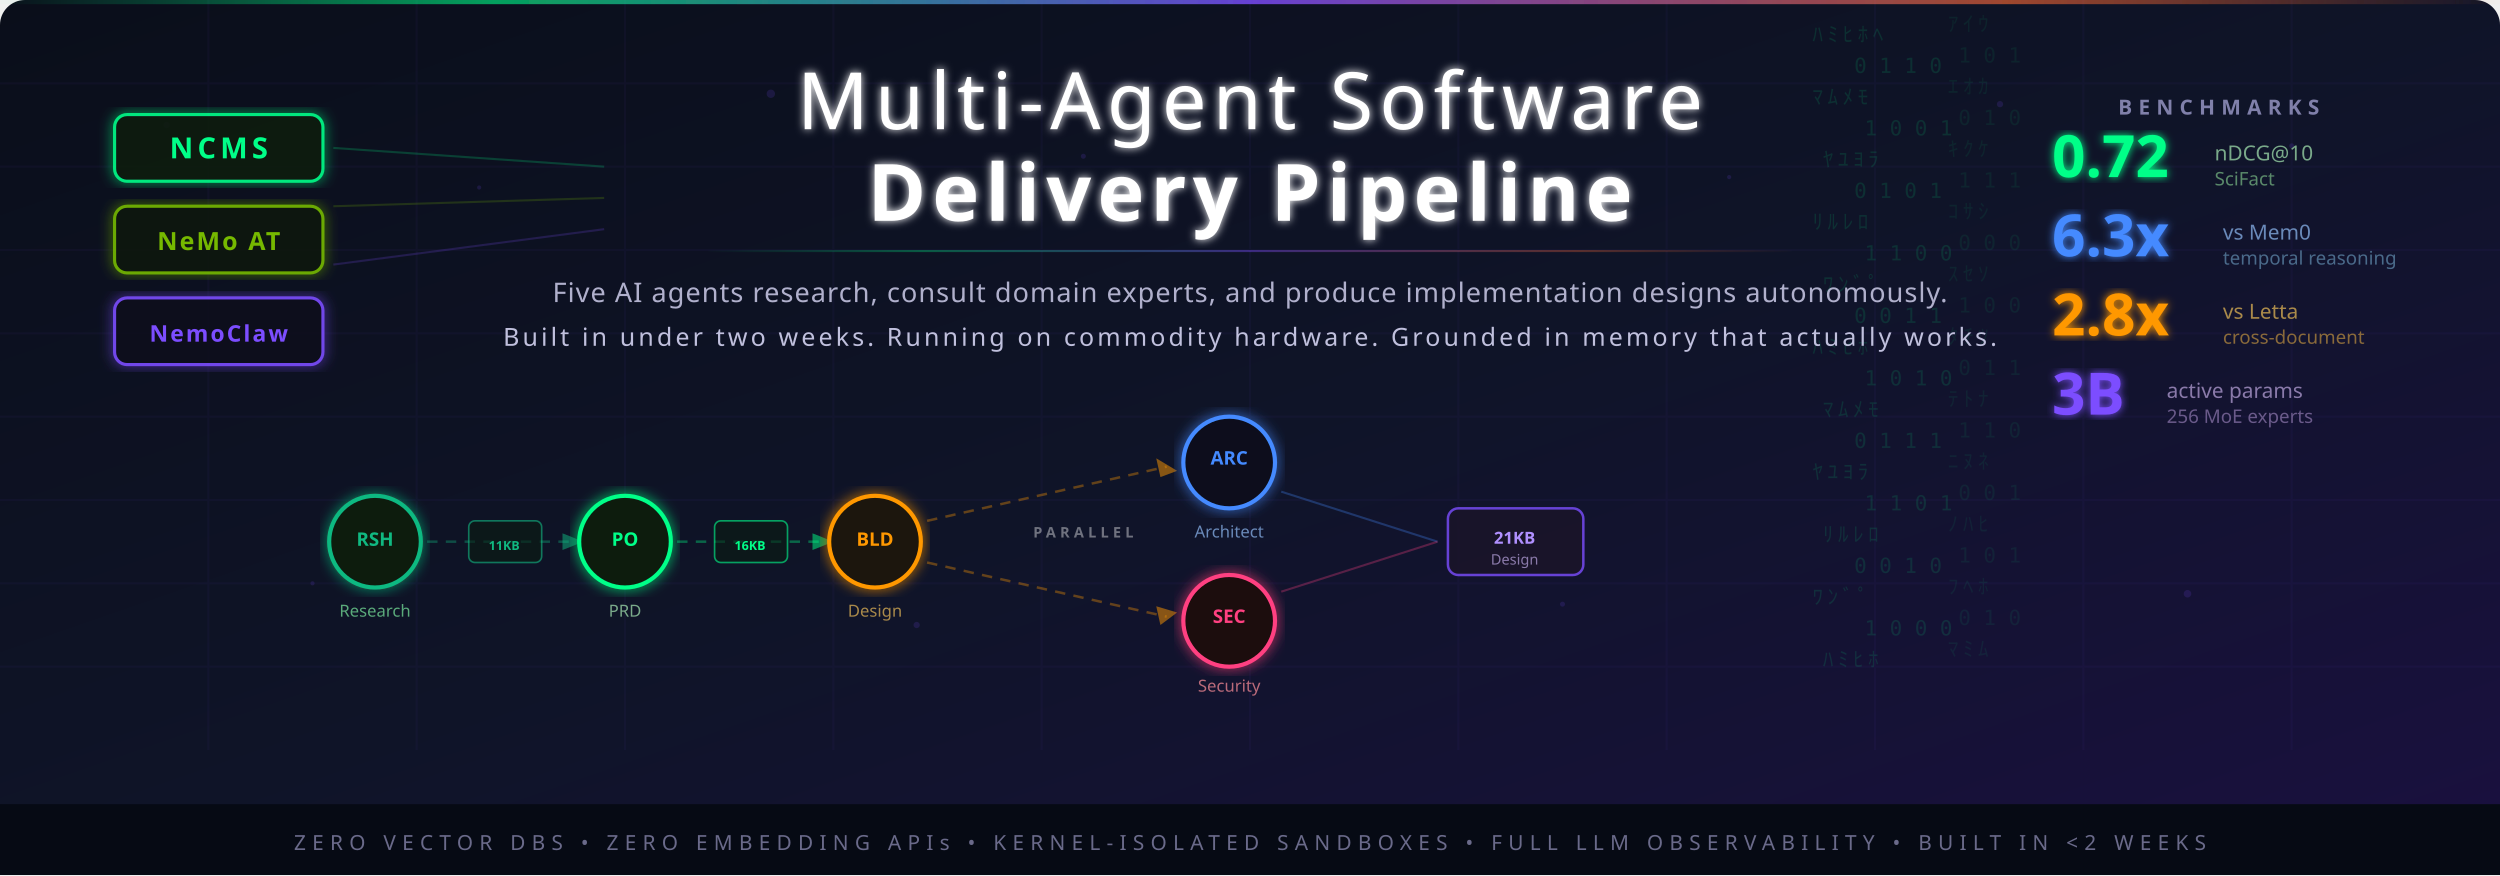
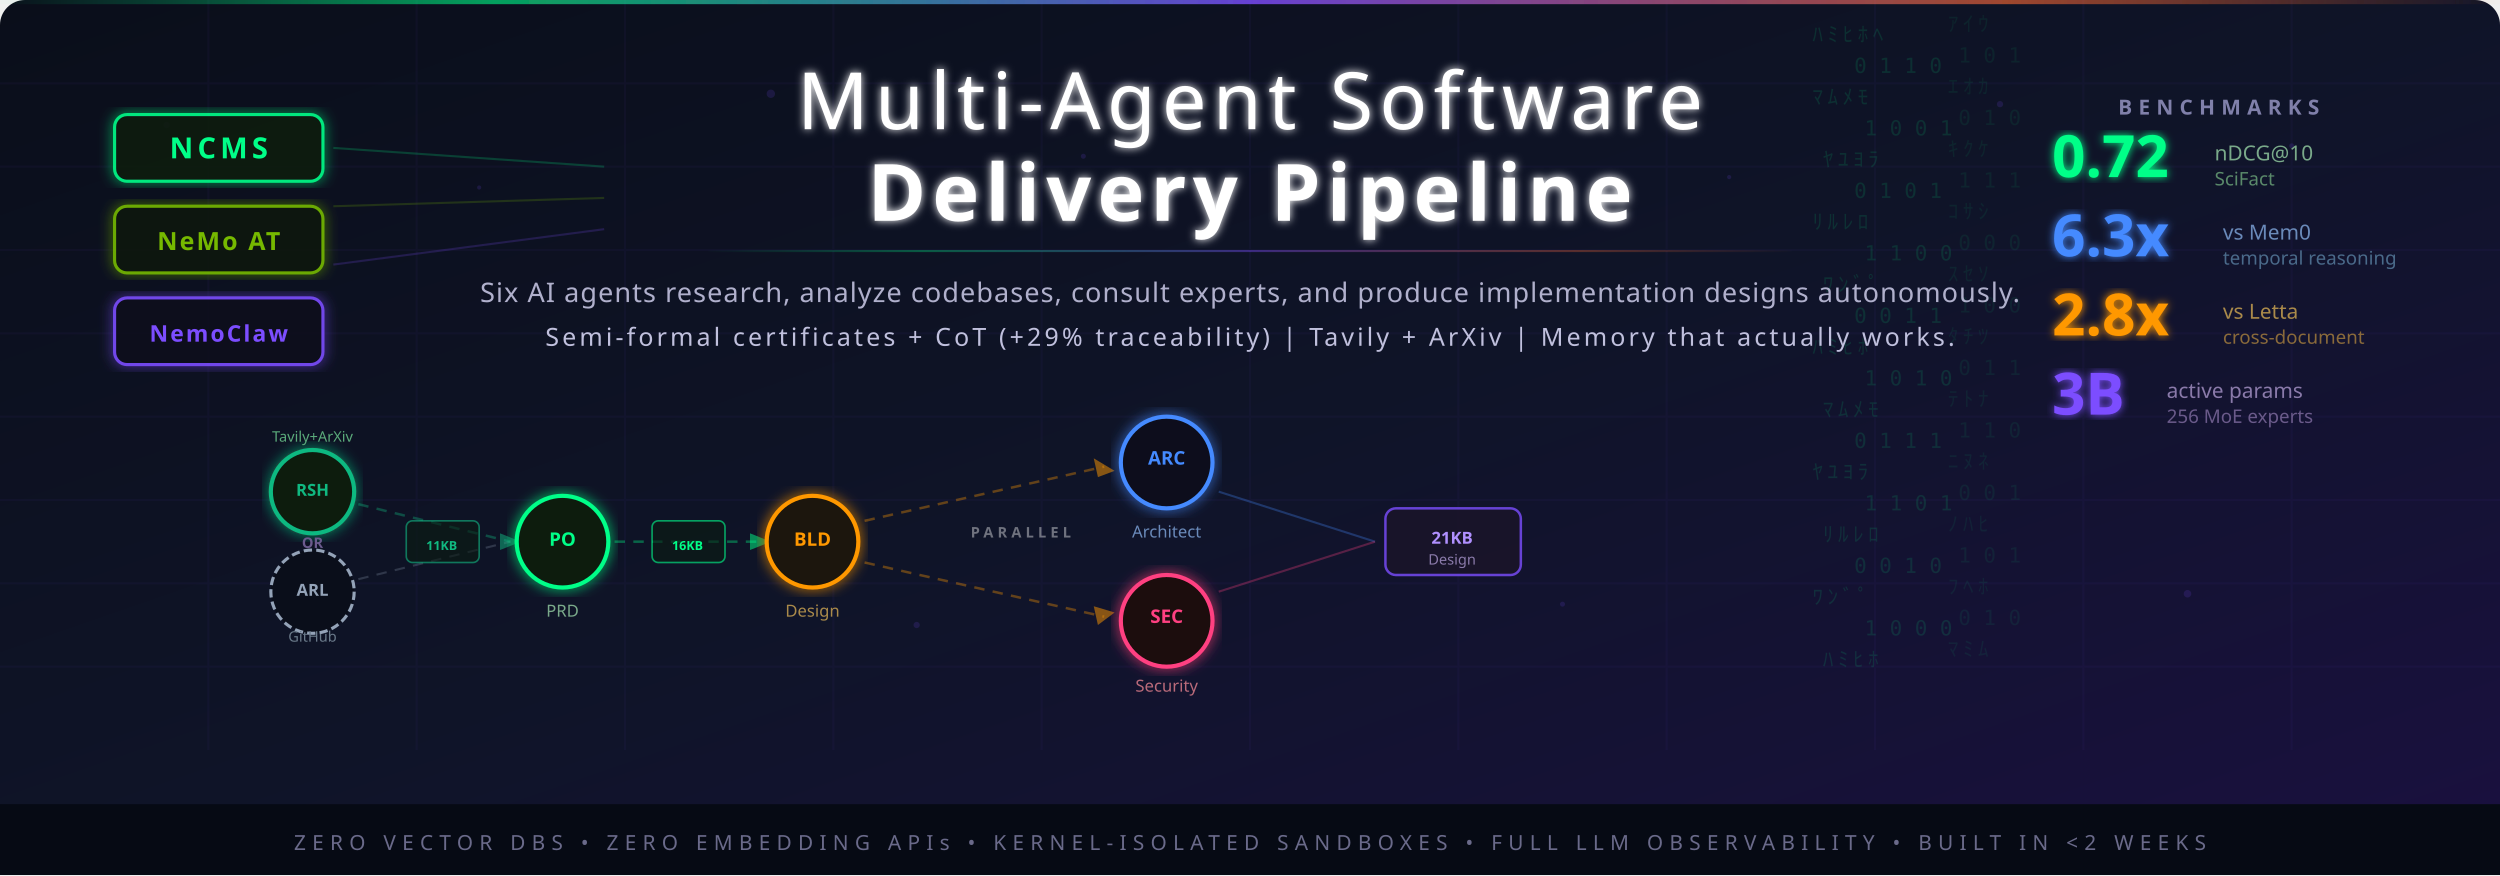
<svg xmlns="http://www.w3.org/2000/svg" viewBox="0 0 1200 420" font-family="'Segoe UI', system-ui, -apple-system, sans-serif">
  <defs>
    <linearGradient id="bg" x1="0%" y1="0%" x2="100%" y2="100%">
      <stop offset="0%" style="stop-color:#0a0e1a" />
      <stop offset="50%" style="stop-color:#0f1428" />
      <stop offset="100%" style="stop-color:#1a1040" />
    </linearGradient>
    <linearGradient id="glowLine" x1="0%" y1="0%" x2="100%" y2="0%">
      <stop offset="0%" style="stop-color:#00ff88;stop-opacity:0" />
      <stop offset="20%" style="stop-color:#00ff88;stop-opacity:0.6" />
      <stop offset="50%" style="stop-color:#7c4dff;stop-opacity:0.8" />
      <stop offset="80%" style="stop-color:#ff6b35;stop-opacity:0.6" />
      <stop offset="100%" style="stop-color:#ff6b35;stop-opacity:0" />
    </linearGradient>
    <linearGradient id="glowLine2" x1="0%" y1="0%" x2="100%" y2="0%">
      <stop offset="0%" style="stop-color:#ff4081;stop-opacity:0" />
      <stop offset="30%" style="stop-color:#7c4dff;stop-opacity:0.4" />
      <stop offset="70%" style="stop-color:#00e5ff;stop-opacity:0.4" />
      <stop offset="100%" style="stop-color:#00ff88;stop-opacity:0" />
    </linearGradient>
    <filter id="glow">
      <feGaussianBlur stdDeviation="3" result="blur" />
      <feMerge>
        <feMergeNode in="blur" />
        <feMergeNode in="SourceGraphic" />
      </feMerge>
    </filter>
    <filter id="softglow">
      <feGaussianBlur stdDeviation="8" result="blur" />
      <feMerge>
        <feMergeNode in="blur" />
        <feMergeNode in="SourceGraphic" />
      </feMerge>
    </filter>
    <filter id="textglow">
      <feGaussianBlur stdDeviation="2" result="blur" />
      <feMerge>
        <feMergeNode in="blur" />
        <feMergeNode in="SourceGraphic" />
      </feMerge>
    </filter>
  </defs>
  <rect width="1200" height="420" fill="url(#bg)" rx="12" />
  <g opacity="0.04" stroke="#7c4dff">
    <line x1="0" y1="40" x2="1200" y2="40" />
    <line x1="0" y1="80" x2="1200" y2="80" />
    <line x1="0" y1="120" x2="1200" y2="120" />
    <line x1="0" y1="160" x2="1200" y2="160" />
    <line x1="0" y1="200" x2="1200" y2="200" />
    <line x1="0" y1="240" x2="1200" y2="240" />
    <line x1="0" y1="280" x2="1200" y2="280" />
    <line x1="0" y1="320" x2="1200" y2="320" />
    <line x1="100" y1="0" x2="100" y2="360" />
    <line x1="200" y1="0" x2="200" y2="360" />
    <line x1="300" y1="0" x2="300" y2="360" />
    <line x1="400" y1="0" x2="400" y2="360" />
    <line x1="500" y1="0" x2="500" y2="360" />
    <line x1="600" y1="0" x2="600" y2="360" />
    <line x1="700" y1="0" x2="700" y2="360" />
    <line x1="800" y1="0" x2="800" y2="360" />
    <line x1="900" y1="0" x2="900" y2="360" />
    <line x1="1000" y1="0" x2="1000" y2="360" />
    <line x1="1100" y1="0" x2="1100" y2="360" />
  </g>
  <g opacity="0.15" fill="#7c4dff">
    <circle cx="80" cy="60" r="1.5" />
    <circle cx="230" cy="90" r="1" />
    <circle cx="370" cy="45" r="2" />
    <circle cx="520" cy="75" r="1.2" />
    <circle cx="680" cy="55" r="1.8" />
    <circle cx="830" cy="85" r="1" />
    <circle cx="960" cy="50" r="1.5" />
    <circle cx="1100" cy="70" r="1.2" />
    <circle cx="150" cy="280" r="1" />
    <circle cx="440" cy="300" r="1.5" />
    <circle cx="750" cy="290" r="1.2" />
    <circle cx="1050" cy="285" r="1.8" />
  </g>
  <g opacity="0.12" fill="#00ff88" font-family="monospace" font-size="10">
    <text x="870" y="20">ﾊ ﾐ ﾋ ﾎ ﾍ</text>
    <text x="890" y="35">0 1 1 0</text>
    <text x="870" y="50">ﾏ ﾑ ﾒ ﾓ</text>
    <text x="895" y="65">1 0 0 1</text>
    <text x="875" y="80">ﾔ ﾕ ﾖ ﾗ</text>
    <text x="890" y="95">0 1 0 1</text>
    <text x="870" y="110">ﾘ ﾙ ﾚ ﾛ</text>
    <text x="895" y="125">1 1 0 0</text>
    <text x="875" y="140">ﾜ ﾝ ﾞ ﾟ</text>
    <text x="890" y="155">0 0 1 1</text>
    <text x="870" y="170">ﾊ ﾐ ﾋ ﾎ</text>
    <text x="895" y="185">1 0 1 0</text>
    <text x="875" y="200">ﾏ ﾑ ﾒ ﾓ</text>
    <text x="890" y="215">0 1 1 1</text>
    <text x="870" y="230">ﾔ ﾕ ﾖ ﾗ</text>
    <text x="895" y="245">1 1 0 1</text>
    <text x="875" y="260">ﾘ ﾙ ﾚ ﾛ</text>
    <text x="890" y="275">0 0 1 0</text>
    <text x="870" y="290">ﾜ ﾝ ﾞ ﾟ</text>
    <text x="895" y="305">1 0 0 0</text>
    <text x="875" y="320">ﾊ ﾐ ﾋ ﾎ</text>
  </g>
  <g opacity="0.07" fill="#00ff88" font-family="monospace" font-size="10">
    <text x="935" y="15">ｱ ｲ ｳ</text>
    <text x="940" y="30">1 0 1</text>
    <text x="935" y="45">ｴ ｵ ｶ</text>
    <text x="940" y="60">0 1 0</text>
    <text x="935" y="75">ｷ ｸ ｹ</text>
    <text x="940" y="90">1 1 1</text>
    <text x="935" y="105">ｺ ｻ ｼ</text>
    <text x="940" y="120">0 0 0</text>
    <text x="935" y="135">ｽ ｾ ｿ</text>
    <text x="940" y="150">1 0 0</text>
    <text x="935" y="165">ﾀ ﾁ ﾂ</text>
    <text x="940" y="180">0 1 1</text>
    <text x="935" y="195">ﾃ ﾄ ﾅ</text>
    <text x="940" y="210">1 1 0</text>
    <text x="935" y="225">ﾆ ﾇ ﾈ</text>
    <text x="940" y="240">0 0 1</text>
    <text x="935" y="255">ﾉ ﾊ ﾋ</text>
    <text x="940" y="270">1 0 1</text>
    <text x="935" y="285">ﾌ ﾍ ﾎ</text>
    <text x="940" y="300">0 1 0</text>
    <text x="935" y="315">ﾏ ﾐ ﾑ</text>
  </g>
  <rect x="0" y="0" width="1200" height="2" fill="url(#glowLine)" filter="url(#softglow)" />
  <rect x="0" y="418" width="1200" height="2" fill="url(#glowLine2)" filter="url(#softglow)" />
  <g transform="translate(55, 55)">
    <rect x="0" y="0" width="100" height="32" rx="6" fill="#0a1a10" stroke="#00ff88" stroke-width="1.5" opacity="0.9" filter="url(#glow)" />
    <text x="50" y="21" text-anchor="middle" fill="#00ff88" font-size="14" font-weight="700" letter-spacing="2">NCMS</text>
    <rect x="0" y="44" width="100" height="32" rx="6" fill="#0a1408" stroke="#76b900" stroke-width="1.5" opacity="0.9" filter="url(#glow)" />
    <text x="50" y="65" text-anchor="middle" fill="#76b900" font-size="12" font-weight="600" letter-spacing="1">NeMo AT</text>
    <rect x="0" y="88" width="100" height="32" rx="6" fill="#0e0a1a" stroke="#7c4dff" stroke-width="1.5" opacity="0.9" filter="url(#glow)" />
    <text x="50" y="109" text-anchor="middle" fill="#7c4dff" font-size="11" font-weight="600" letter-spacing="1">NemoClaw</text>
  </g>
  <g stroke-width="1" opacity="0.2">
    <line x1="160" y1="71" x2="290" y2="80" stroke="#00ff88" />
    <line x1="160" y1="99" x2="290" y2="95" stroke="#76b900" />
    <line x1="160" y1="127" x2="290" y2="110" stroke="#7c4dff" />
  </g>
  <text x="600" y="62" text-anchor="middle" fill="#ffffff" font-size="38" font-weight="300" letter-spacing="3" filter="url(#textglow)">Multi-Agent Software</text>
  <text x="600" y="106" text-anchor="middle" fill="#ffffff" font-size="38" font-weight="700" letter-spacing="3" filter="url(#textglow)">Delivery Pipeline</text>
  <rect x="340" y="120" width="520" height="1" fill="url(#glowLine)" opacity="0.5" />
-   <text x="600" y="145" text-anchor="middle" fill="#b0b0cc" font-size="13" font-weight="400" letter-spacing="0.5">Five AI agents research, consult domain experts, and produce implementation designs autonomously.</text>
-   <text x="600" y="166" text-anchor="middle" fill="#c0c0dd" font-size="12" font-weight="500" letter-spacing="1.5">Built in under two weeks.  Running on commodity hardware.  Grounded in memory that actually works.</text>
-   <g transform="translate(180, 260)">
-     <circle cx="0" cy="0" r="22" fill="#0a1a10" stroke="#10b981" stroke-width="2" filter="url(#glow)" />
-     <text x="0" y="2" text-anchor="middle" fill="#10b981" font-size="9" font-weight="700">RSH</text>
-     <text x="0" y="36" text-anchor="middle" fill="#5aaa7a" font-size="8">Research</text>
-     <line x1="25" y1="0" x2="95" y2="0" stroke="#10b981" stroke-width="1.2" opacity="0.35" stroke-dasharray="5,4" />
+   <text x="600" y="145" text-anchor="middle" fill="#b0b0cc" font-size="13" font-weight="400" letter-spacing="0.5">Six AI agents research, analyze codebases, consult experts, and produce implementation designs autonomously.</text>
+   <text x="600" y="166" text-anchor="middle" fill="#c0c0dd" font-size="12" font-weight="500" letter-spacing="1.5">Semi-formal certificates + CoT (+29% traceability)  |  Tavily + ArXiv  |  Memory that actually works.</text>
+   <g transform="translate(150, 260)">
+     <circle cx="0" cy="-24" r="20" fill="#0a1a10" stroke="#10b981" stroke-width="2" filter="url(#glow)" />
+     <text x="0" y="-22" text-anchor="middle" fill="#10b981" font-size="8" font-weight="700">RSH</text>
+     <text x="0" y="-48" text-anchor="middle" fill="#5aaa7a" font-size="7">Tavily+ArXiv</text>
+     <circle cx="0" cy="24" r="20" fill="#0a0e1a" stroke="#94a3b8" stroke-width="1.5" stroke-dasharray="4,2" />
+     <text x="0" y="26" text-anchor="middle" fill="#94a3b8" font-size="8" font-weight="700">ARL</text>
+     <text x="0" y="48" text-anchor="middle" fill="#6a7a8a" font-size="7">GitHub</text>
+     <text x="0" y="3" text-anchor="middle" fill="#6b5b8e" font-size="7" font-weight="600">OR</text>
+     <line x1="22" y1="-18" x2="95" y2="0" stroke="#10b981" stroke-width="1.2" opacity="0.35" stroke-dasharray="5,4" />
+     <line x1="22" y1="18" x2="95" y2="0" stroke="#94a3b8" stroke-width="1" opacity="0.25" stroke-dasharray="5,4" />
    <polygon points="90,-4 100,0 90,4" fill="#10b981" opacity="0.5" />
    <rect x="45" y="-10" width="35" height="20" rx="3" fill="#0a1a10" stroke="#10b981" stroke-width="0.8" opacity="0.6" />
    <text x="62" y="4" text-anchor="middle" fill="#10b981" font-size="6" font-weight="600">11KB</text>
    <circle cx="120" cy="0" r="22" fill="#0a1a10" stroke="#00ff88" stroke-width="2" filter="url(#glow)" />
    <text x="120" y="2" text-anchor="middle" fill="#00ff88" font-size="9" font-weight="700">PO</text>
    <text x="120" y="36" text-anchor="middle" fill="#7aaa8a" font-size="8">PRD</text>
    <line x1="145" y1="0" x2="215" y2="0" stroke="#00ff88" stroke-width="1.2" opacity="0.35" stroke-dasharray="5,4" />
    <polygon points="210,-4 220,0 210,4" fill="#00ff88" opacity="0.5" />
    <rect x="163" y="-10" width="35" height="20" rx="3" fill="#0a1a10" stroke="#00ff88" stroke-width="0.8" opacity="0.6" />
    <text x="180" y="4" text-anchor="middle" fill="#00ff88" font-size="6" font-weight="600">16KB</text>
    <circle cx="240" cy="0" r="22" fill="#1a1408" stroke="#ff9800" stroke-width="2" filter="url(#glow)" />
    <text x="240" y="2" text-anchor="middle" fill="#ff9800" font-size="9" font-weight="700">BLD</text>
    <text x="240" y="36" text-anchor="middle" fill="#aa8a4a" font-size="8">Design</text>
    <text x="340" y="-2" text-anchor="middle" fill="#ffffff" font-size="7" font-weight="600" letter-spacing="2" opacity="0.4">PARALLEL</text>
    <line x1="265" y1="-10" x2="380" y2="-36" stroke="#ff9800" stroke-width="1.2" opacity="0.35" stroke-dasharray="5,4" />
    <polygon points="375,-40 385,-34 377,-31" fill="#ff9800" opacity="0.5" />
    <line x1="265" y1="10" x2="380" y2="36" stroke="#ff9800" stroke-width="1.2" opacity="0.35" stroke-dasharray="5,4" />
    <polygon points="375,31 385,34 377,40" fill="#ff9800" opacity="0.5" />
    <circle cx="410" cy="-38" r="22" fill="#0a0e1a" stroke="#448aff" stroke-width="2" filter="url(#glow)" />
    <text x="410" y="-37" text-anchor="middle" fill="#448aff" font-size="9" font-weight="700">ARC</text>
    <text x="410" y="-2" text-anchor="middle" fill="#6a8aba" font-size="8">Architect</text>
    <circle cx="410" cy="38" r="22" fill="#1a0a0a" stroke="#ff4081" stroke-width="2" filter="url(#glow)" />
    <text x="410" y="39" text-anchor="middle" fill="#ff4081" font-size="9" font-weight="700">SEC</text>
    <text x="410" y="72" text-anchor="middle" fill="#ba6a7a" font-size="8">Security</text>
    <line x1="435" y1="-24" x2="510" y2="0" stroke="#448aff" stroke-width="1" opacity="0.3" />
    <line x1="435" y1="24" x2="510" y2="0" stroke="#ff4081" stroke-width="1" opacity="0.3" />
    <rect x="515" y="-16" width="65" height="32" rx="5" fill="#1a1428" stroke="#7c4dff" stroke-width="1.2" opacity="0.8" />
    <text x="547" y="1" text-anchor="middle" fill="#b090ff" font-size="8" font-weight="600">21KB</text>
    <text x="547" y="11" text-anchor="middle" fill="#8a7aaa" font-size="7">Design</text>
  </g>
  <g transform="translate(985, 55)">
    <text x="80" y="0" text-anchor="middle" fill="#8080aa" font-size="10" font-weight="600" letter-spacing="3">BENCHMARKS</text>
    <text x="0" y="30" fill="#00ff88" font-size="28" font-weight="700" filter="url(#textglow)">0.72</text>
    <text x="78" y="22" fill="#7aaa8a" font-size="10">nDCG@10</text>
    <text x="78" y="34" fill="#5a8a6a" font-size="9">SciFact</text>
    <text x="0" y="68" fill="#448aff" font-size="28" font-weight="700" filter="url(#textglow)">6.3x</text>
    <text x="82" y="60" fill="#6a8aba" font-size="10">vs Mem0</text>
    <text x="82" y="72" fill="#4a6a8a" font-size="9">temporal reasoning</text>
    <text x="0" y="106" fill="#ff9800" font-size="28" font-weight="700" filter="url(#textglow)">2.8x</text>
    <text x="82" y="98" fill="#aa8a4a" font-size="10">vs Letta</text>
    <text x="82" y="110" fill="#8a6a3a" font-size="9">cross-document</text>
    <text x="0" y="144" fill="#7c4dff" font-size="28" font-weight="700" filter="url(#textglow)">3B</text>
    <text x="55" y="136" fill="#8a7aaa" font-size="10">active params</text>
    <text x="55" y="148" fill="#6a5a8a" font-size="9">256 MoE experts</text>
  </g>
  <rect x="0" y="386" width="1200" height="34" fill="#060a14" rx="0" />
  <text x="600" y="408" text-anchor="middle" fill="#6a6a8a" font-size="10" font-weight="500" letter-spacing="3">ZERO VECTOR DBS  •  ZERO EMBEDDING APIs  •  KERNEL-ISOLATED SANDBOXES  •  FULL LLM OBSERVABILITY  •  BUILT IN &lt;2 WEEKS</text>
</svg>
